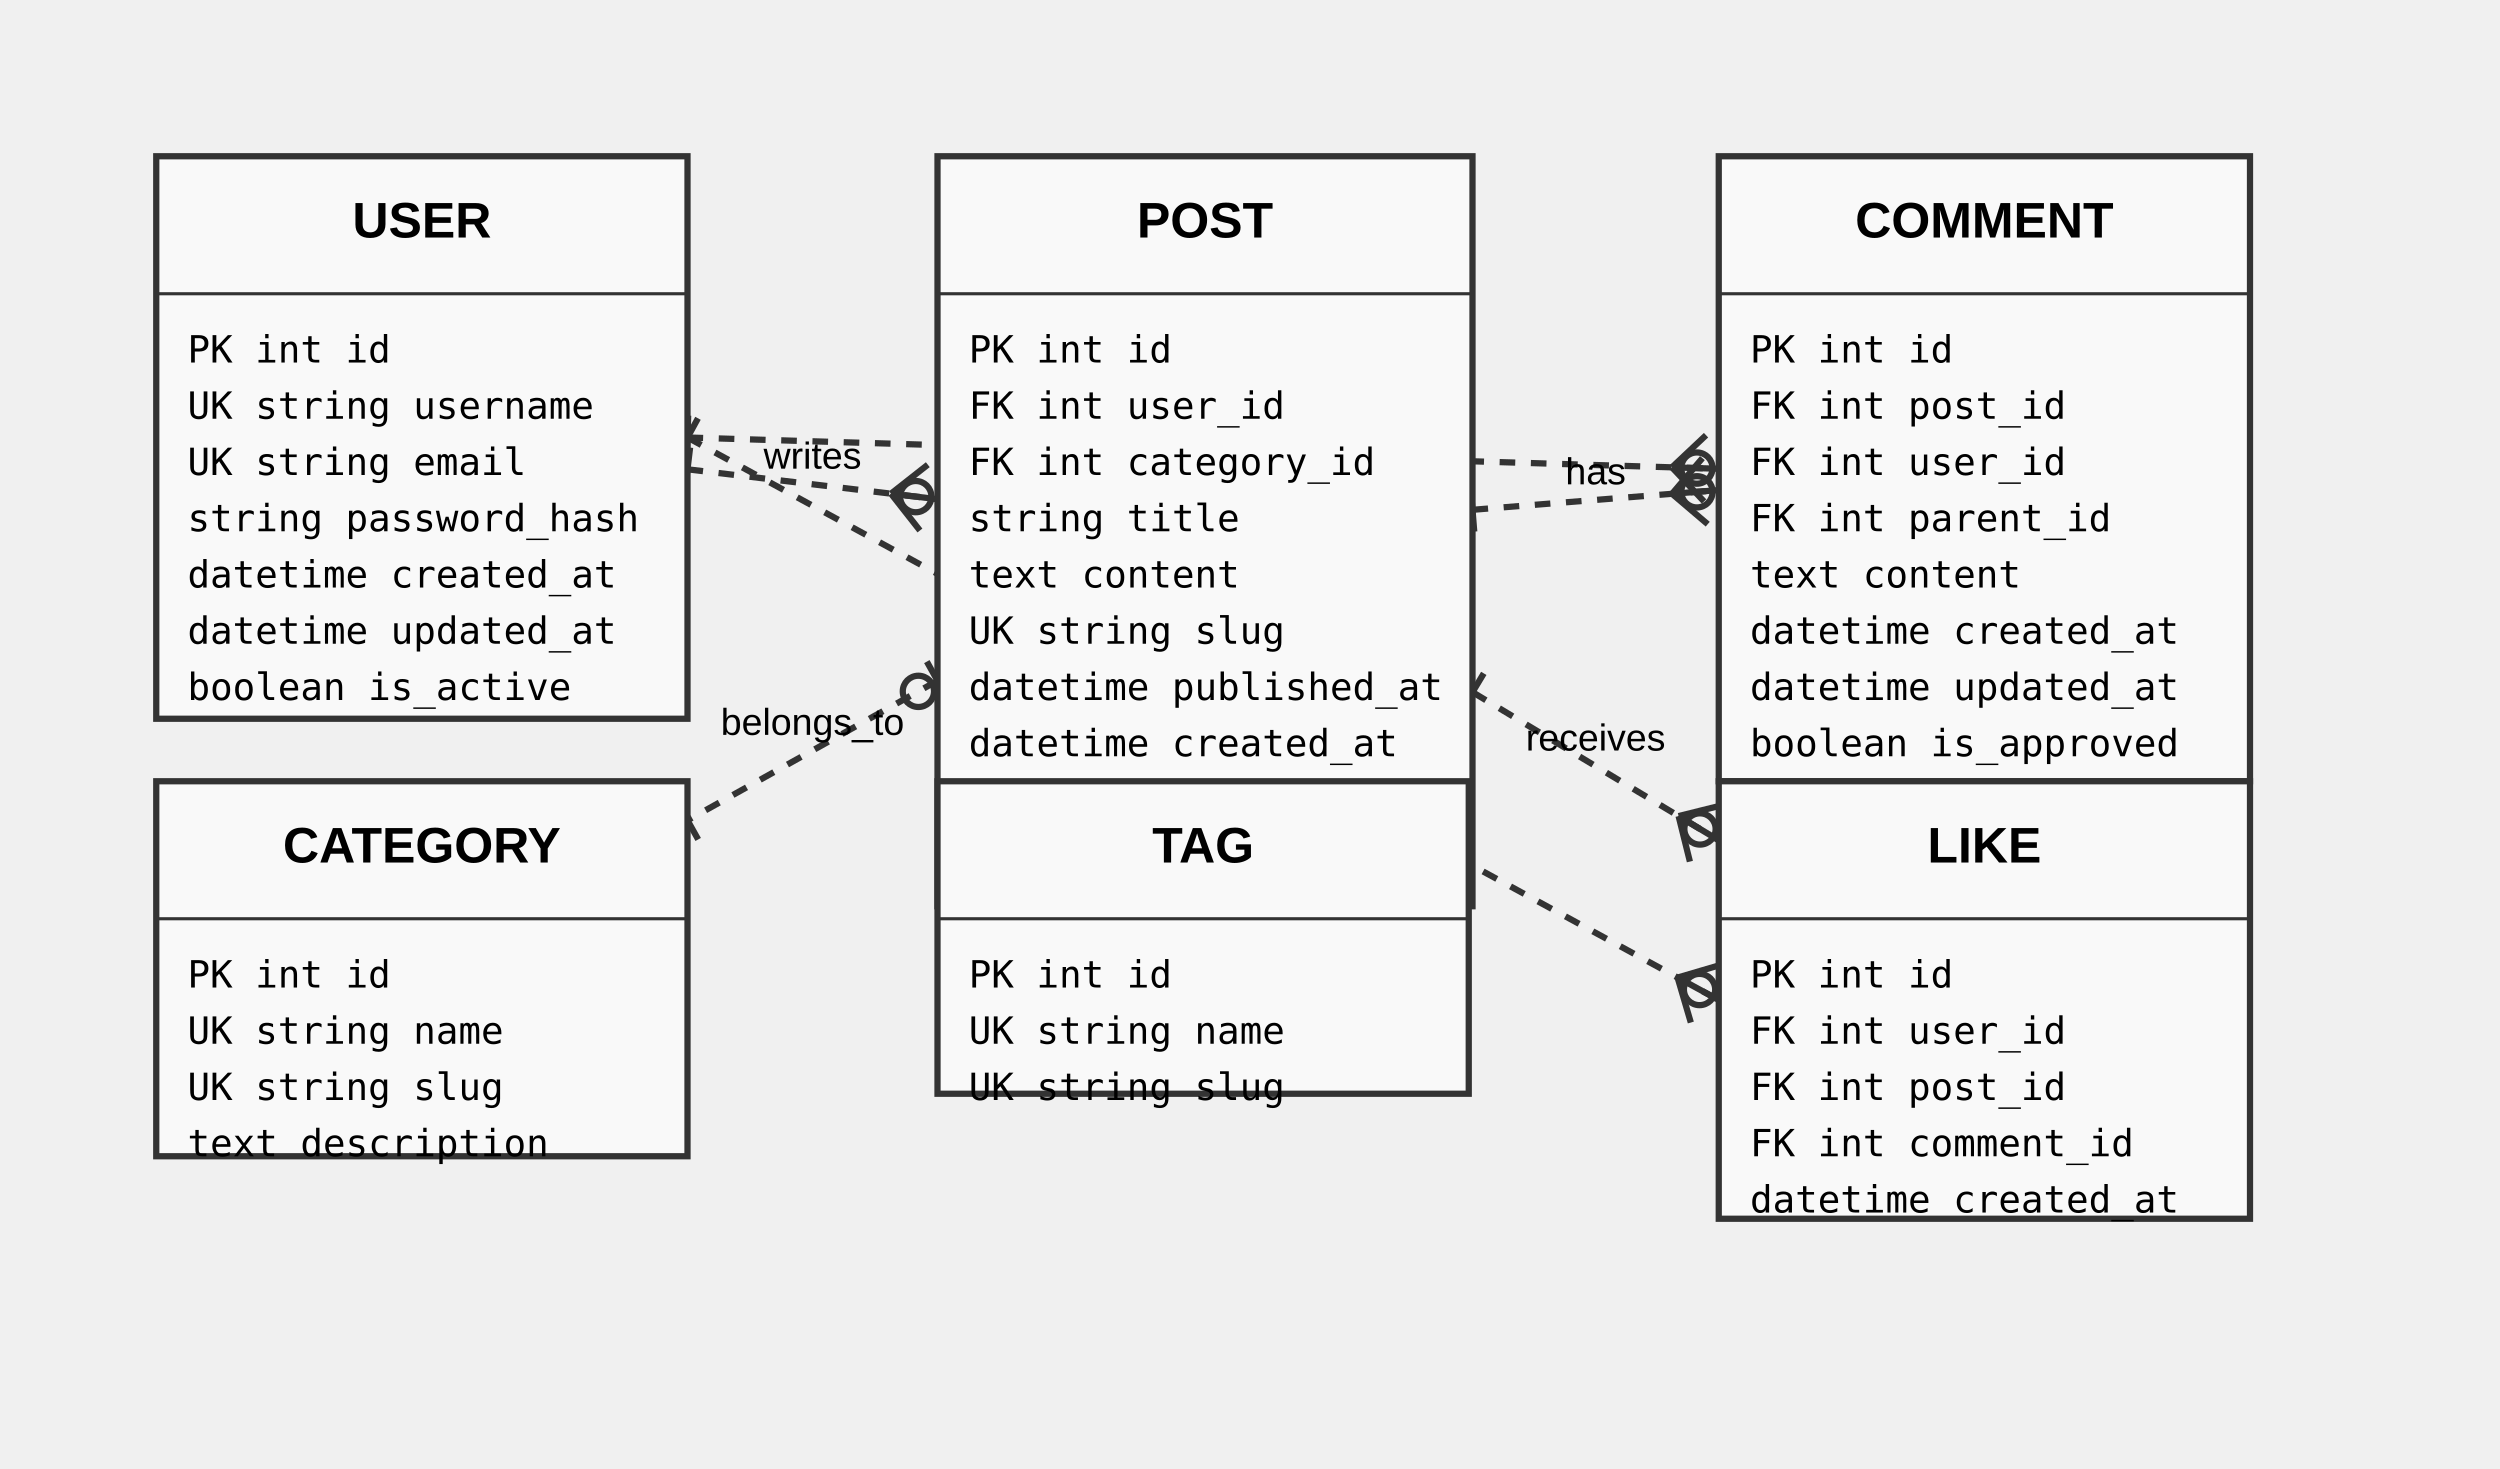
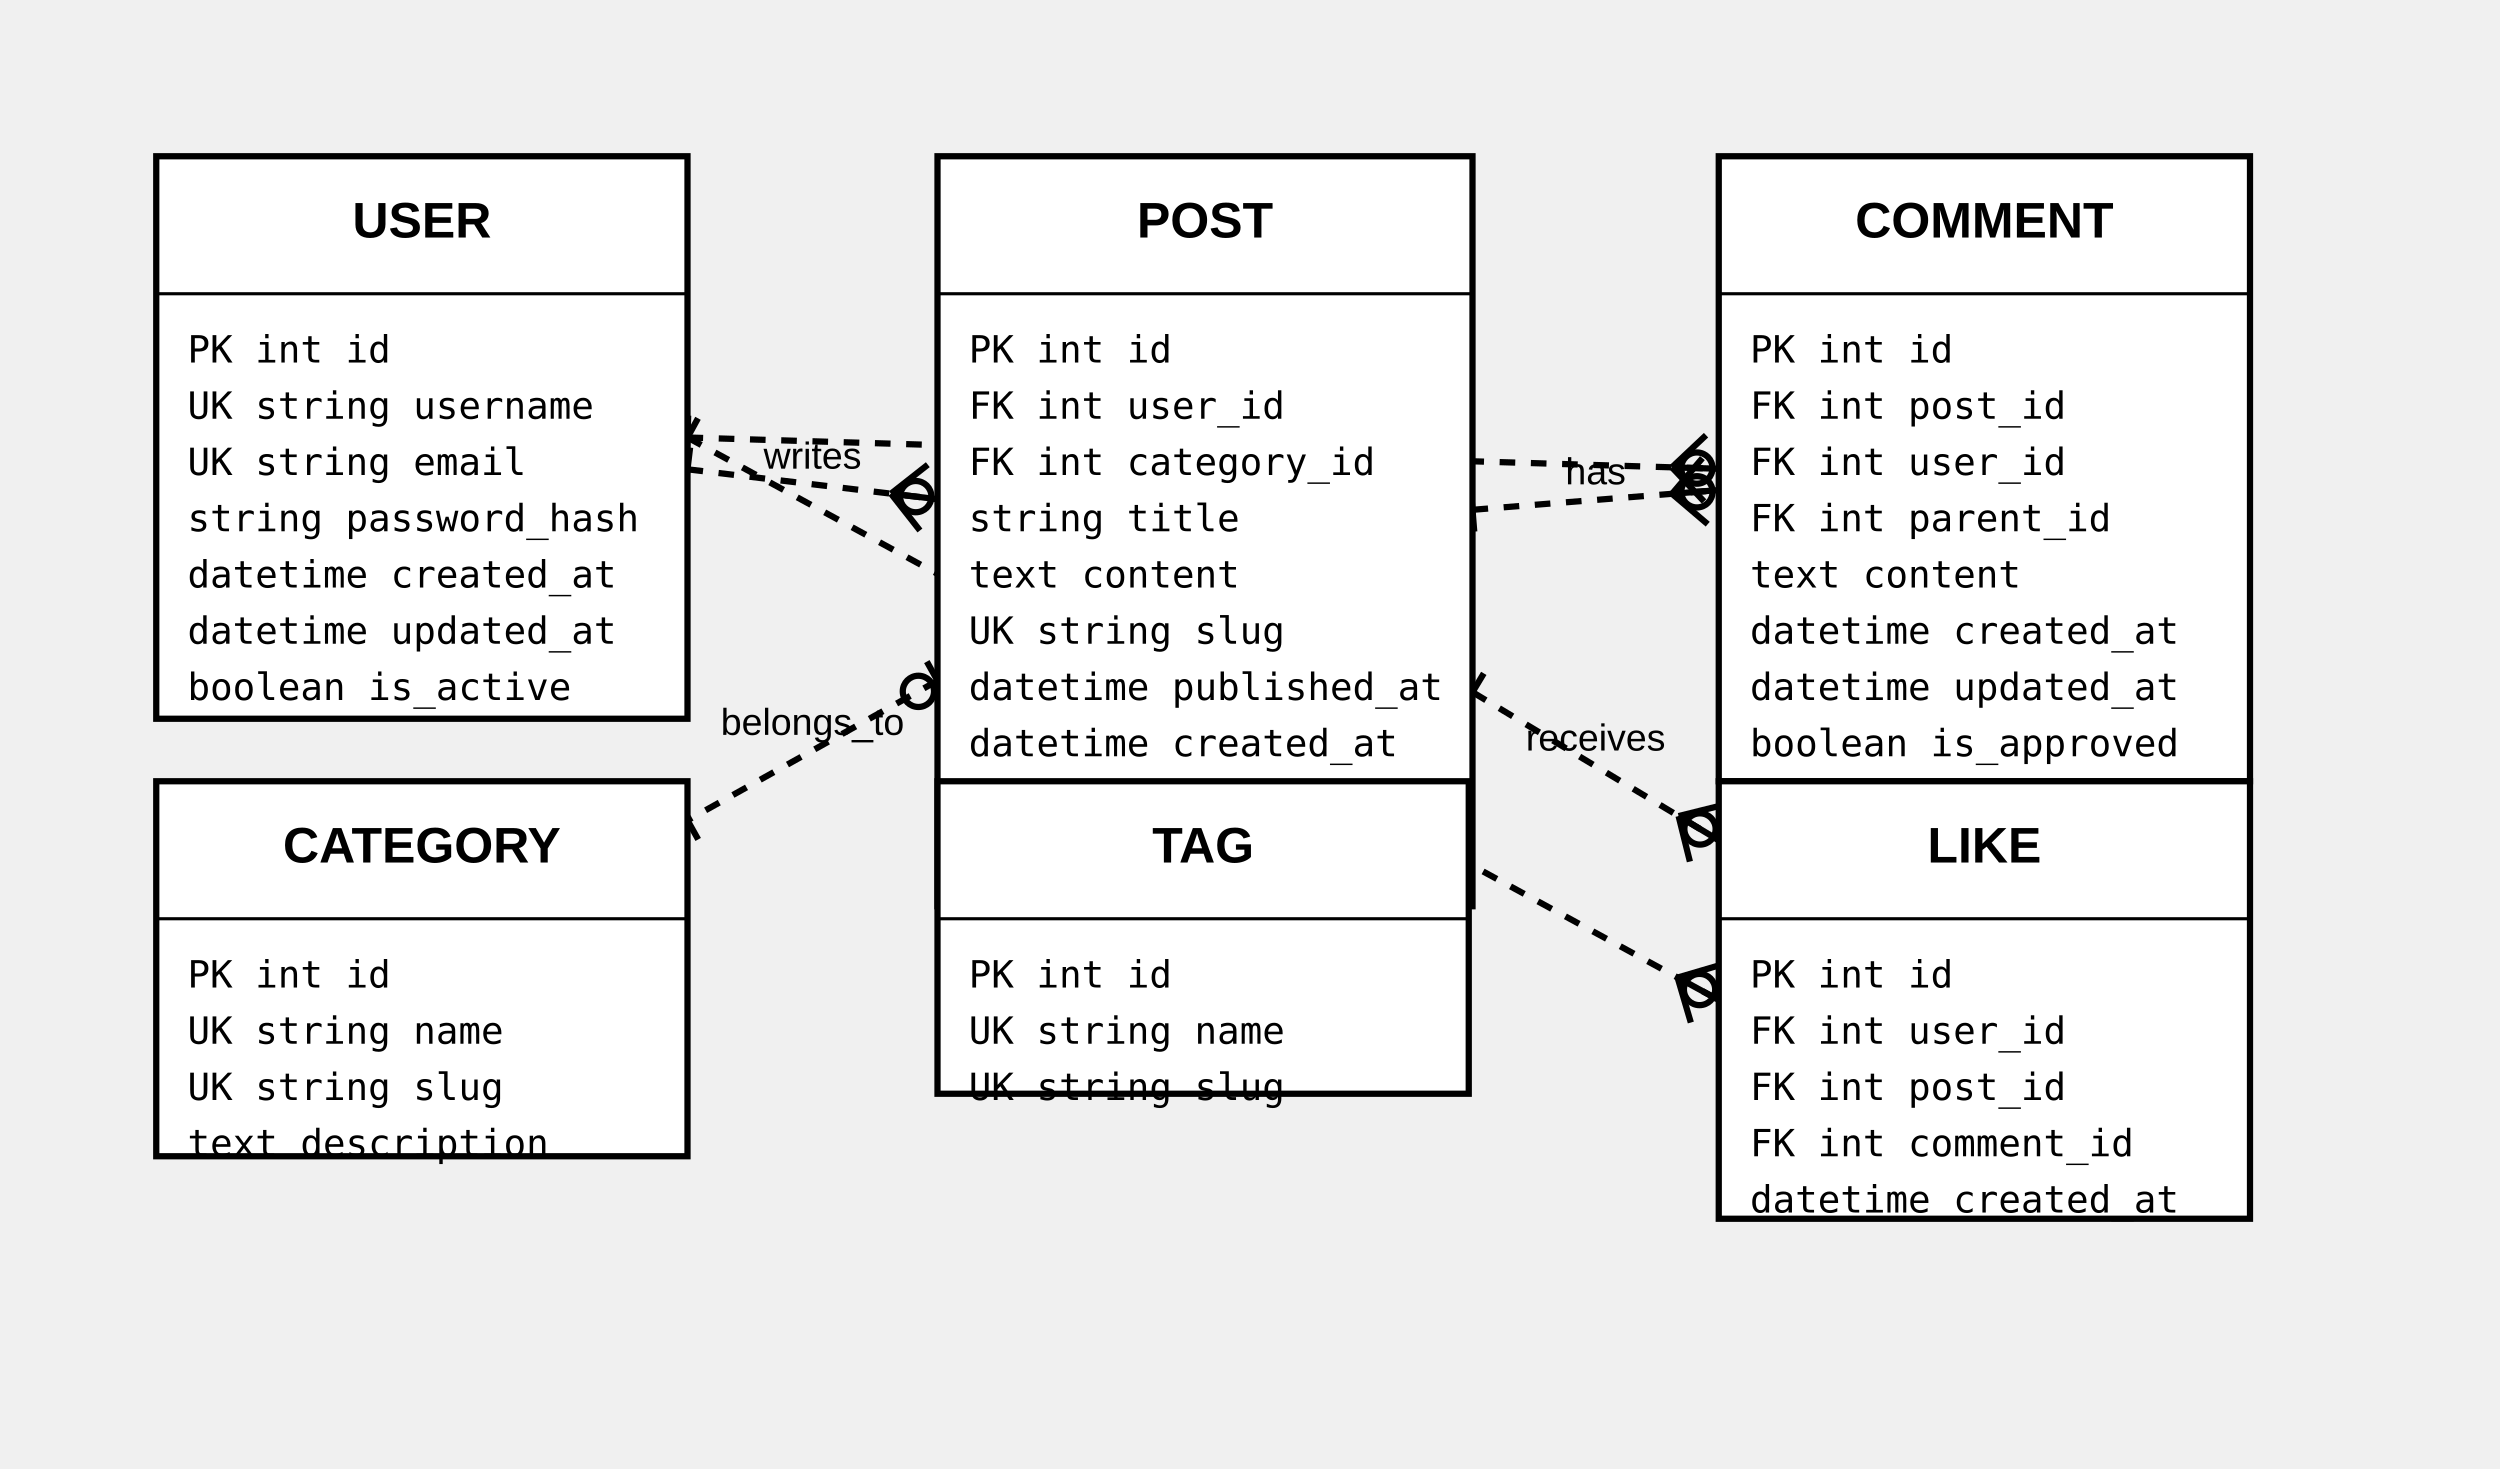
<svg xmlns="http://www.w3.org/2000/svg" width="800.0" height="470.0" viewBox="0 0 800 470" version="1.2" baseProfile="tiny">
  <g id="rel-USER_to_POST">
-     <line stroke="#333333" stroke-width="2" x1="220.0" y1="150.176" x2="300.0" y2="159.753" stroke-dasharray="5,5" />
-     <line stroke="#333333" stroke-width="2" x1="219.168" y1="157.126" x2="220.832" y2="143.225" />
-     <circle fill="none" stroke="#333333" stroke-width="2" cx="293.05" cy="158.921" r="5.0" />
-     <line stroke="#333333" stroke-width="2" x1="285.106" y1="157.97" x2="296.898" y2="148.699" />
-     <line stroke="#333333" stroke-width="2" x1="285.106" y1="157.97" x2="300.0" y2="159.753" />
-     <line stroke="#333333" stroke-width="2" x1="285.106" y1="157.97" x2="294.377" y2="169.762" />
+     <line stroke="#000000" stroke-width="2" x1="220.0" y1="150.176" x2="300.0" y2="159.753" stroke-dasharray="5,5" />
+     <line stroke="#000000" stroke-width="2" x1="219.168" y1="157.126" x2="220.832" y2="143.225" />
+     <circle fill="none" stroke="#000000" stroke-width="2" cx="293.05" cy="158.921" r="5.0" />
+     <line stroke="#000000" stroke-width="2" x1="285.106" y1="157.97" x2="296.898" y2="148.699" />
+     <line stroke="#000000" stroke-width="2" x1="285.106" y1="157.97" x2="300.0" y2="159.753" />
+     <line stroke="#000000" stroke-width="2" x1="285.106" y1="157.97" x2="294.377" y2="169.762" />
    <text fill="#000000" x="260.0" y="149.964" text-anchor="middle" font-family="Arial, sans-serif" font-size="12">writes</text>
  </g>
  <g id="rel-USER_to_COMMENT">
-     <line stroke="#333333" stroke-width="2" x1="220.0" y1="140.0" x2="550.0" y2="150.0" stroke-dasharray="5,5" />
-     <line stroke="#333333" stroke-width="2" x1="219.788" y1="146.997" x2="220.212" y2="133.003" />
-     <circle fill="none" stroke="#333333" stroke-width="2" cx="543.003" cy="149.788" r="5.0" />
-     <line stroke="#333333" stroke-width="2" x1="535.007" y1="149.546" x2="545.93" y2="139.265" />
-     <line stroke="#333333" stroke-width="2" x1="535.007" y1="149.546" x2="550.0" y2="150.0" />
-     <line stroke="#333333" stroke-width="2" x1="535.007" y1="149.546" x2="545.287" y2="160.469" />
+     <line stroke="#000000" stroke-width="2" x1="220.0" y1="140.0" x2="550.0" y2="150.0" stroke-dasharray="5,5" />
+     <line stroke="#000000" stroke-width="2" x1="219.788" y1="146.997" x2="220.212" y2="133.003" />
+     <circle fill="none" stroke="#000000" stroke-width="2" cx="543.003" cy="149.788" r="5.0" />
+     <line stroke="#000000" stroke-width="2" x1="535.007" y1="149.546" x2="545.93" y2="139.265" />
+     <line stroke="#000000" stroke-width="2" x1="535.007" y1="149.546" x2="550.0" y2="150.0" />
+     <line stroke="#000000" stroke-width="2" x1="535.007" y1="149.546" x2="545.287" y2="160.469" />
    <text fill="#000000" x="385.0" y="140.0" text-anchor="middle" font-family="Arial, sans-serif" font-size="12">writes</text>
  </g>
  <g id="rel-POST_to_COMMENT">
-     <line stroke="#333333" stroke-width="2" x1="471.2" y1="163.136" x2="550.0" y2="156.816" stroke-dasharray="5,5" />
-     <line stroke="#333333" stroke-width="2" x1="471.76" y1="170.113" x2="470.64" y2="156.158" />
-     <circle fill="none" stroke="#333333" stroke-width="2" cx="543.022" cy="157.376" r="5.0" />
-     <line stroke="#333333" stroke-width="2" x1="535.048" y1="158.015" x2="544.773" y2="146.595" />
-     <line stroke="#333333" stroke-width="2" x1="535.048" y1="158.015" x2="550.0" y2="156.816" />
-     <line stroke="#333333" stroke-width="2" x1="535.048" y1="158.015" x2="546.469" y2="167.74" />
+     <line stroke="#000000" stroke-width="2" x1="471.2" y1="163.136" x2="550.0" y2="156.816" stroke-dasharray="5,5" />
+     <line stroke="#000000" stroke-width="2" x1="471.76" y1="170.113" x2="470.64" y2="156.158" />
+     <circle fill="none" stroke="#000000" stroke-width="2" cx="543.022" cy="157.376" r="5.0" />
+     <line stroke="#000000" stroke-width="2" x1="535.048" y1="158.015" x2="544.773" y2="146.595" />
+     <line stroke="#000000" stroke-width="2" x1="535.048" y1="158.015" x2="550.0" y2="156.816" />
+     <line stroke="#000000" stroke-width="2" x1="535.048" y1="158.015" x2="546.469" y2="167.74" />
    <text fill="#000000" x="510.6" y="154.976" text-anchor="middle" font-family="Arial, sans-serif" font-size="12">has</text>
  </g>
  <g id="rel-POST_to_CATEGORY">
-     <line stroke="#333333" stroke-width="2" x1="300.0" y1="217.821" x2="220.0" y2="262.514" stroke-dasharray="5,5" />
-     <circle fill="none" stroke="#333333" stroke-width="2" cx="293.889" cy="221.235" r="5.0" />
-     <line stroke="#333333" stroke-width="2" x1="296.586" y1="211.71" x2="303.414" y2="223.932" />
-     <line stroke="#333333" stroke-width="2" x1="223.414" y1="268.625" x2="216.586" y2="256.403" />
+     <line stroke="#000000" stroke-width="2" x1="300.0" y1="217.821" x2="220.0" y2="262.514" stroke-dasharray="5,5" />
+     <circle fill="none" stroke="#000000" stroke-width="2" cx="293.889" cy="221.235" r="5.0" />
+     <line stroke="#000000" stroke-width="2" x1="296.586" y1="211.71" x2="303.414" y2="223.932" />
+     <line stroke="#000000" stroke-width="2" x1="223.414" y1="268.625" x2="216.586" y2="256.403" />
    <text fill="#000000" x="260.0" y="235.168" text-anchor="middle" font-family="Arial, sans-serif" font-size="12">belongs_to</text>
  </g>
  <g id="rel-POST_to_TAG">
-     <line stroke="#333333" stroke-width="2" x1="385.046" y1="290.0" x2="385.231" y2="250.0" stroke-dasharray="5,5" />
-     <circle fill="none" stroke="#333333" stroke-width="2" cx="385.078" cy="283" r="5.0" />
-     <line stroke="#333333" stroke-width="2" x1="392.046" y1="290.032" x2="378.046" y2="289.968" />
-     <circle fill="none" stroke="#333333" stroke-width="2" cx="385.198" cy="257" r="5.0" />
-     <line stroke="#333333" stroke-width="2" x1="385.162" y1="265" x2="374.604" y2="254.344" />
-     <line stroke="#333333" stroke-width="2" x1="385.162" y1="265" x2="385.231" y2="250.0" />
-     <line stroke="#333333" stroke-width="2" x1="385.162" y1="265" x2="395.817" y2="254.442" />
+     <line stroke="#000000" stroke-width="2" x1="385.046" y1="290.0" x2="385.231" y2="250.0" stroke-dasharray="5,5" />
+     <circle fill="none" stroke="#000000" stroke-width="2" cx="385.078" cy="283" r="5.0" />
+     <line stroke="#000000" stroke-width="2" x1="392.046" y1="290.032" x2="378.046" y2="289.968" />
+     <circle fill="none" stroke="#000000" stroke-width="2" cx="385.198" cy="257" r="5.0" />
+     <line stroke="#000000" stroke-width="2" x1="385.162" y1="265" x2="374.604" y2="254.344" />
+     <line stroke="#000000" stroke-width="2" x1="385.162" y1="265" x2="385.231" y2="250.0" />
+     <line stroke="#000000" stroke-width="2" x1="385.162" y1="265" x2="395.817" y2="254.442" />
    <text fill="#000000" x="385.138" y="265.0" text-anchor="middle" font-family="Arial, sans-serif" font-size="12">tagged_with</text>
  </g>
  <g id="rel-USER_to_LIKE">
-     <line stroke="#333333" stroke-width="2" x1="220.0" y1="140.0" x2="550.0" y2="320.0" stroke-dasharray="5,5" />
-     <line stroke="#333333" stroke-width="2" x1="216.648" y1="146.145" x2="223.352" y2="133.855" />
-     <circle fill="none" stroke="#333333" stroke-width="2" cx="543.855" cy="316.648" r="5.0" />
-     <line stroke="#333333" stroke-width="2" x1="536.832" y1="312.817" x2="551.222" y2="308.585" />
-     <line stroke="#333333" stroke-width="2" x1="536.832" y1="312.817" x2="550.0" y2="320.0" />
-     <line stroke="#333333" stroke-width="2" x1="536.832" y1="312.817" x2="541.064" y2="327.208" />
+     <line stroke="#000000" stroke-width="2" x1="220.0" y1="140.0" x2="550.0" y2="320.0" stroke-dasharray="5,5" />
+     <line stroke="#000000" stroke-width="2" x1="216.648" y1="146.145" x2="223.352" y2="133.855" />
+     <circle fill="none" stroke="#000000" stroke-width="2" cx="543.855" cy="316.648" r="5.0" />
+     <line stroke="#000000" stroke-width="2" x1="536.832" y1="312.817" x2="551.222" y2="308.585" />
+     <line stroke="#000000" stroke-width="2" x1="536.832" y1="312.817" x2="550.0" y2="320.0" />
+     <line stroke="#000000" stroke-width="2" x1="536.832" y1="312.817" x2="541.064" y2="327.208" />
    <text fill="#000000" x="385.0" y="225.0" text-anchor="middle" font-family="Arial, sans-serif" font-size="12">gives</text>
  </g>
  <g id="rel-POST_to_LIKE">
-     <line stroke="#333333" stroke-width="2" x1="471.2" y1="221.484" x2="550.0" y2="268.877" stroke-dasharray="5,5" />
-     <line stroke="#333333" stroke-width="2" x1="467.592" y1="227.482" x2="474.808" y2="215.485" />
-     <circle fill="none" stroke="#333333" stroke-width="2" cx="544.001" cy="265.269" r="5.0" />
-     <line stroke="#333333" stroke-width="2" x1="537.146" y1="261.146" x2="551.702" y2="257.524" />
-     <line stroke="#333333" stroke-width="2" x1="537.146" y1="261.146" x2="550.0" y2="268.877" />
-     <line stroke="#333333" stroke-width="2" x1="537.146" y1="261.146" x2="540.768" y2="275.702" />
+     <line stroke="#000000" stroke-width="2" x1="471.2" y1="221.484" x2="550.0" y2="268.877" stroke-dasharray="5,5" />
+     <line stroke="#000000" stroke-width="2" x1="467.592" y1="227.482" x2="474.808" y2="215.485" />
+     <circle fill="none" stroke="#000000" stroke-width="2" cx="544.001" cy="265.269" r="5.0" />
+     <line stroke="#000000" stroke-width="2" x1="537.146" y1="261.146" x2="551.702" y2="257.524" />
+     <line stroke="#000000" stroke-width="2" x1="537.146" y1="261.146" x2="550.0" y2="268.877" />
+     <line stroke="#000000" stroke-width="2" x1="537.146" y1="261.146" x2="540.768" y2="275.702" />
    <text fill="#000000" x="510.6" y="240.18" text-anchor="middle" font-family="Arial, sans-serif" font-size="12">receives</text>
  </g>
  <g id="rel-COMMENT_to_LIKE">
-     <line stroke="#333333" stroke-width="2" x1="635.0" y1="250.0" x2="635.0" y2="250.0" stroke-dasharray="5,5" />
-     <line stroke="#333333" stroke-width="2" x1="635.0" y1="257.0" x2="635.0" y2="243.0" />
-     <circle fill="none" stroke="#333333" stroke-width="2" cx="642.0" cy="250.0" r="5.0" />
-     <line stroke="#333333" stroke-width="2" x1="650.0" y1="250.0" x2="639.393" y2="260.607" />
-     <line stroke="#333333" stroke-width="2" x1="650.0" y1="250.0" x2="635.0" y2="250.0" />
-     <line stroke="#333333" stroke-width="2" x1="650.0" y1="250.0" x2="639.393" y2="239.393" />
+     <line stroke="#000000" stroke-width="2" x1="635.0" y1="250.0" x2="635.0" y2="250.0" stroke-dasharray="5,5" />
+     <line stroke="#000000" stroke-width="2" x1="635.0" y1="257.0" x2="635.0" y2="243.0" />
+     <circle fill="none" stroke="#000000" stroke-width="2" cx="642.0" cy="250.0" r="5.0" />
+     <line stroke="#000000" stroke-width="2" x1="650.0" y1="250.0" x2="639.393" y2="260.607" />
+     <line stroke="#000000" stroke-width="2" x1="650.0" y1="250.0" x2="635.0" y2="250.0" />
+     <line stroke="#000000" stroke-width="2" x1="650.0" y1="250.0" x2="639.393" y2="239.393" />
    <text fill="#000000" x="635.0" y="245.0" text-anchor="middle" font-family="Arial, sans-serif" font-size="12">receives</text>
  </g>
  <g id="entity-USER">
-     <rect fill="#f9f9f9" stroke="#333333" stroke-width="2" x="50.0" y="50.0" width="170.0" height="180.0" />
+     <rect fill="#ffffff" stroke="#000000" stroke-width="2" x="50.0" y="50.0" width="170.0" height="180.0" />
    <text fill="#000000" x="135.0" y="76.0" text-anchor="middle" font-family="Arial, sans-serif" font-size="16" font-weight="bold">USER</text>
-     <line stroke="#333333" stroke-width="1" x1="50.0" y1="94.0" x2="220.0" y2="94.0" />
+     <line stroke="#000000" stroke-width="1" x1="50.0" y1="94.0" x2="220.0" y2="94.0" />
    <text fill="#000000" x="60.0" y="116.0" font-family="monospace" font-size="12">PK int id</text>
    <text fill="#000000" x="60.0" y="134.0" font-family="monospace" font-size="12">UK string username</text>
    <text fill="#000000" x="60.0" y="152.0" font-family="monospace" font-size="12">UK string email</text>
    <text fill="#000000" x="60.0" y="170.0" font-family="monospace" font-size="12">string password_hash</text>
    <text fill="#000000" x="60.0" y="188.0" font-family="monospace" font-size="12">datetime created_at</text>
    <text fill="#000000" x="60.0" y="206.0" font-family="monospace" font-size="12">datetime updated_at</text>
    <text fill="#000000" x="60.0" y="224.0" font-family="monospace" font-size="12">boolean is_active</text>
  </g>
  <g id="entity-POST">
-     <rect fill="#f9f9f9" stroke="#333333" stroke-width="2" x="300.0" y="50.0" width="171.2" height="240.0" />
+     <rect fill="#ffffff" stroke="#000000" stroke-width="2" x="300.0" y="50.0" width="171.2" height="240.0" />
    <text fill="#000000" x="385.6" y="76.0" text-anchor="middle" font-family="Arial, sans-serif" font-size="16" font-weight="bold">POST</text>
-     <line stroke="#333333" stroke-width="1" x1="300.0" y1="94.0" x2="471.2" y2="94.0" />
+     <line stroke="#000000" stroke-width="1" x1="300.0" y1="94.0" x2="471.2" y2="94.0" />
    <text fill="#000000" x="310.0" y="116.0" font-family="monospace" font-size="12">PK int id</text>
    <text fill="#000000" x="310.0" y="134.0" font-family="monospace" font-size="12">FK int user_id</text>
    <text fill="#000000" x="310.0" y="152.0" font-family="monospace" font-size="12">FK int category_id</text>
    <text fill="#000000" x="310.0" y="170.0" font-family="monospace" font-size="12">string title</text>
    <text fill="#000000" x="310.0" y="188.0" font-family="monospace" font-size="12">text content</text>
    <text fill="#000000" x="310.0" y="206.0" font-family="monospace" font-size="12">UK string slug</text>
    <text fill="#000000" x="310.0" y="224.0" font-family="monospace" font-size="12">datetime published_at</text>
    <text fill="#000000" x="310.0" y="242.0" font-family="monospace" font-size="12">datetime created_at</text>
    <text fill="#000000" x="310.0" y="260.0" font-family="monospace" font-size="12">datetime updated_at</text>
    <text fill="#000000" x="310.0" y="278.0" font-family="monospace" font-size="12">int view_count</text>
  </g>
  <g id="entity-COMMENT">
-     <rect fill="#f9f9f9" stroke="#333333" stroke-width="2" x="550.0" y="50.0" width="170.0" height="200.0" />
+     <rect fill="#ffffff" stroke="#000000" stroke-width="2" x="550.0" y="50.0" width="170.0" height="200.0" />
    <text fill="#000000" x="635.0" y="76.0" text-anchor="middle" font-family="Arial, sans-serif" font-size="16" font-weight="bold">COMMENT</text>
-     <line stroke="#333333" stroke-width="1" x1="550.0" y1="94.0" x2="720.0" y2="94.0" />
+     <line stroke="#000000" stroke-width="1" x1="550.0" y1="94.0" x2="720.0" y2="94.0" />
    <text fill="#000000" x="560.0" y="116.0" font-family="monospace" font-size="12">PK int id</text>
    <text fill="#000000" x="560.0" y="134.0" font-family="monospace" font-size="12">FK int post_id</text>
    <text fill="#000000" x="560.0" y="152.0" font-family="monospace" font-size="12">FK int user_id</text>
    <text fill="#000000" x="560.0" y="170.0" font-family="monospace" font-size="12">FK int parent_id</text>
    <text fill="#000000" x="560.0" y="188.0" font-family="monospace" font-size="12">text content</text>
    <text fill="#000000" x="560.0" y="206.0" font-family="monospace" font-size="12">datetime created_at</text>
    <text fill="#000000" x="560.0" y="224.0" font-family="monospace" font-size="12">datetime updated_at</text>
    <text fill="#000000" x="560.0" y="242.0" font-family="monospace" font-size="12">boolean is_approved</text>
  </g>
  <g id="entity-CATEGORY">
-     <rect fill="#f9f9f9" stroke="#333333" stroke-width="2" x="50.0" y="250.0" width="170.0" height="120.0" />
+     <rect fill="#ffffff" stroke="#000000" stroke-width="2" x="50.0" y="250.0" width="170.0" height="120.0" />
    <text fill="#000000" x="135.0" y="276.0" text-anchor="middle" font-family="Arial, sans-serif" font-size="16" font-weight="bold">CATEGORY</text>
-     <line stroke="#333333" stroke-width="1" x1="50.0" y1="294.0" x2="220.0" y2="294.0" />
+     <line stroke="#000000" stroke-width="1" x1="50.0" y1="294.0" x2="220.0" y2="294.0" />
    <text fill="#000000" x="60.0" y="316.0" font-family="monospace" font-size="12">PK int id</text>
    <text fill="#000000" x="60.0" y="334.0" font-family="monospace" font-size="12">UK string name</text>
    <text fill="#000000" x="60.0" y="352.0" font-family="monospace" font-size="12">UK string slug</text>
    <text fill="#000000" x="60.0" y="370.0" font-family="monospace" font-size="12">text description</text>
  </g>
  <g id="entity-TAG">
-     <rect fill="#f9f9f9" stroke="#333333" stroke-width="2" x="300.0" y="250.0" width="170.0" height="100.0" />
+     <rect fill="#ffffff" stroke="#000000" stroke-width="2" x="300.0" y="250.0" width="170.0" height="100.0" />
    <text fill="#000000" x="385.0" y="276.0" text-anchor="middle" font-family="Arial, sans-serif" font-size="16" font-weight="bold">TAG</text>
-     <line stroke="#333333" stroke-width="1" x1="300.0" y1="294.0" x2="470.0" y2="294.0" />
+     <line stroke="#000000" stroke-width="1" x1="300.0" y1="294.0" x2="470.0" y2="294.0" />
    <text fill="#000000" x="310.0" y="316.0" font-family="monospace" font-size="12">PK int id</text>
    <text fill="#000000" x="310.0" y="334.0" font-family="monospace" font-size="12">UK string name</text>
    <text fill="#000000" x="310.0" y="352.0" font-family="monospace" font-size="12">UK string slug</text>
  </g>
  <g id="entity-LIKE">
-     <rect fill="#f9f9f9" stroke="#333333" stroke-width="2" x="550.0" y="250.0" width="170.0" height="140.0" />
+     <rect fill="#ffffff" stroke="#000000" stroke-width="2" x="550.0" y="250.0" width="170.0" height="140.0" />
    <text fill="#000000" x="635.0" y="276.0" text-anchor="middle" font-family="Arial, sans-serif" font-size="16" font-weight="bold">LIKE</text>
-     <line stroke="#333333" stroke-width="1" x1="550.0" y1="294.0" x2="720.0" y2="294.0" />
+     <line stroke="#000000" stroke-width="1" x1="550.0" y1="294.0" x2="720.0" y2="294.0" />
    <text fill="#000000" x="560.0" y="316.0" font-family="monospace" font-size="12">PK int id</text>
    <text fill="#000000" x="560.0" y="334.0" font-family="monospace" font-size="12">FK int user_id</text>
    <text fill="#000000" x="560.0" y="352.0" font-family="monospace" font-size="12">FK int post_id</text>
    <text fill="#000000" x="560.0" y="370.0" font-family="monospace" font-size="12">FK int comment_id</text>
    <text fill="#000000" x="560.0" y="388.0" font-family="monospace" font-size="12">datetime created_at</text>
  </g>
</svg>
